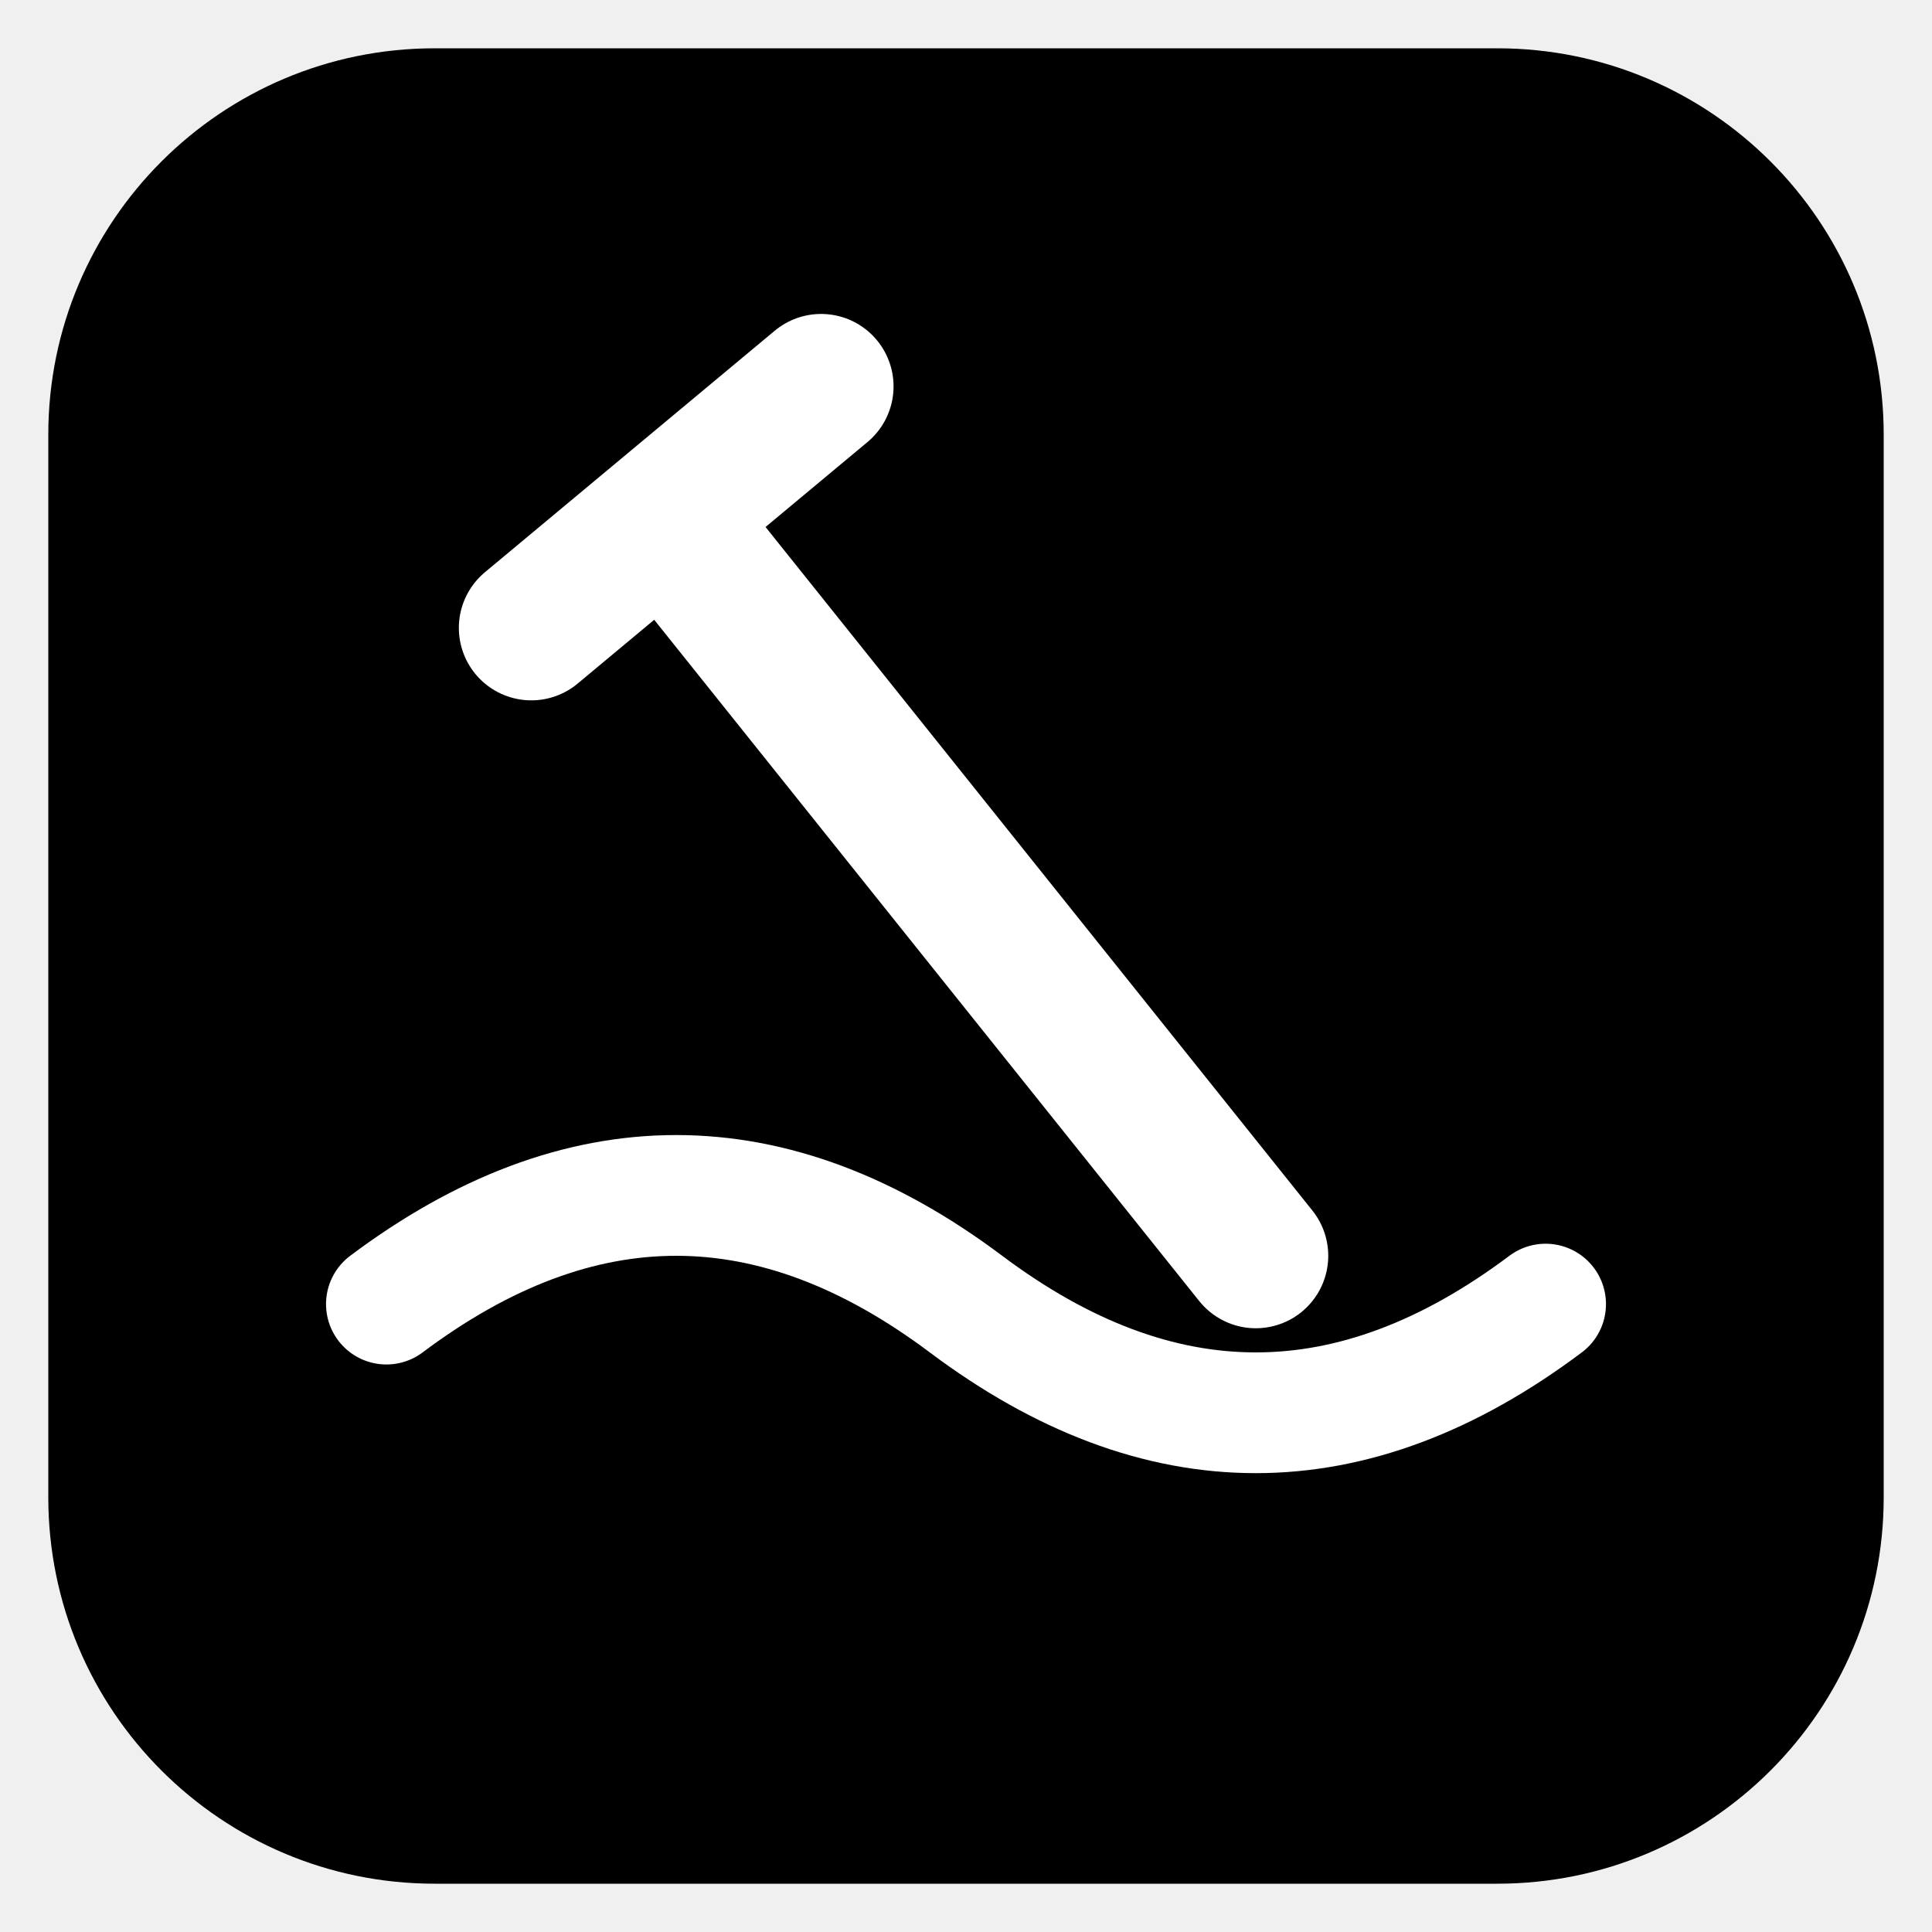
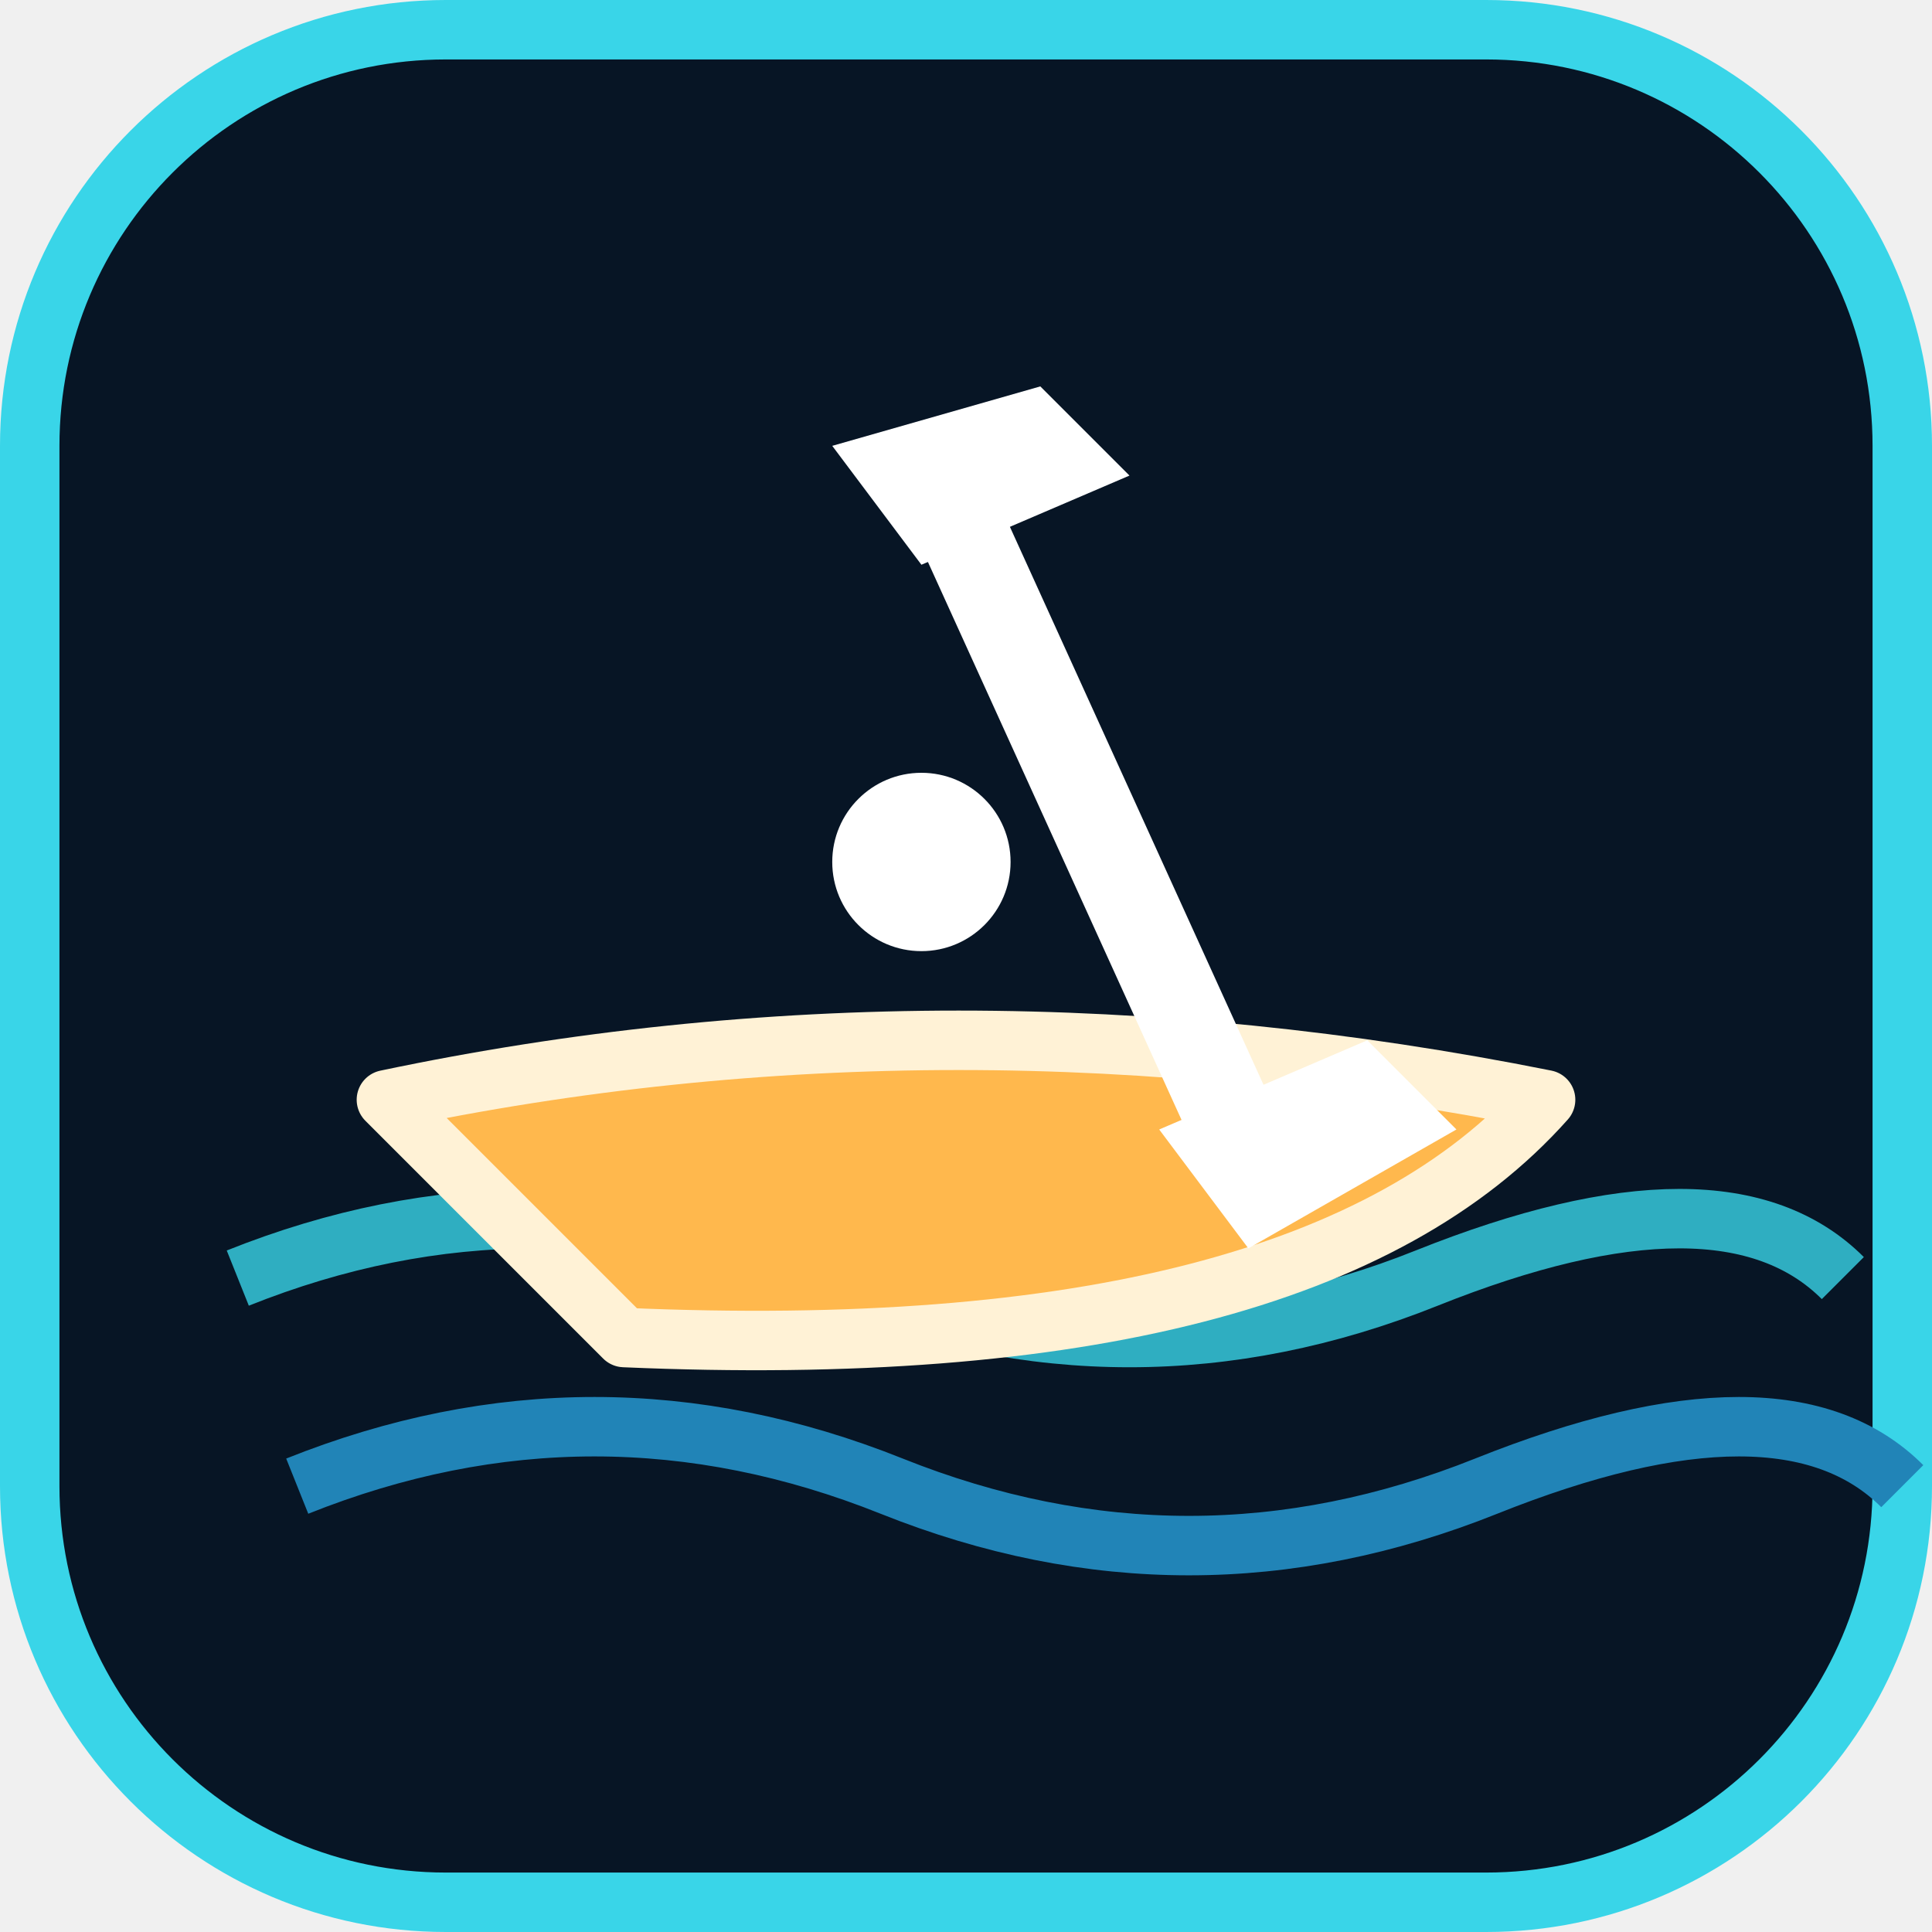
- <svg xmlns="http://www.w3.org/2000/svg" width="40" height="40" viewBox="0 0 40 40">
-   <rect x="1" y="1" width="38" height="38" rx="8" fill="#000000" />
-   <path d="M8 27c4-3 8-3 12 0s8 3 12 0" fill="none" stroke="#ffffff" stroke-width="2.5" stroke-linecap="round" />
-   <path d="M14 11l12 15" fill="none" stroke="#ffffff" stroke-width="3" stroke-linecap="round" />
-   <path d="M11 13l6-5" fill="none" stroke="#ffffff" stroke-width="3" stroke-linecap="round" />
+ <svg xmlns="http://www.w3.org/2000/svg" width="65" height="65" viewBox="0 0 65 65">
+   <rect x="1" y="1" width="63" height="63" rx="14" fill="#071525" stroke="#39d5e8" stroke-width="2" />
+   <path d="M8 43 Q18 39 28 43 T48 43 T62 43" fill="none" stroke="#39d5e8" stroke-width="2" opacity=".8" />
+   <path d="M10 50 Q20 46 30 50 T50 50 T64 50" fill="none" stroke="#2184b7" stroke-width="2" />
+   <path d="M13 37 Q32 33 52 37 Q44 46 21 45 Z" fill="#ffb84d" stroke="#fff2d6" stroke-width="2" stroke-linejoin="round" />
+   <path d="M32 17 L42 39" stroke="#ffffff" stroke-width="3" stroke-linecap="round" />
+   <path d="M28 15 L35 13 L38 16 L31 19 Z M39 38 L46 35 L49 38 L42 42 Z" fill="#ffffff" />
+   <circle cx="31" cy="29" r="3" fill="#ffffff" />
</svg>
